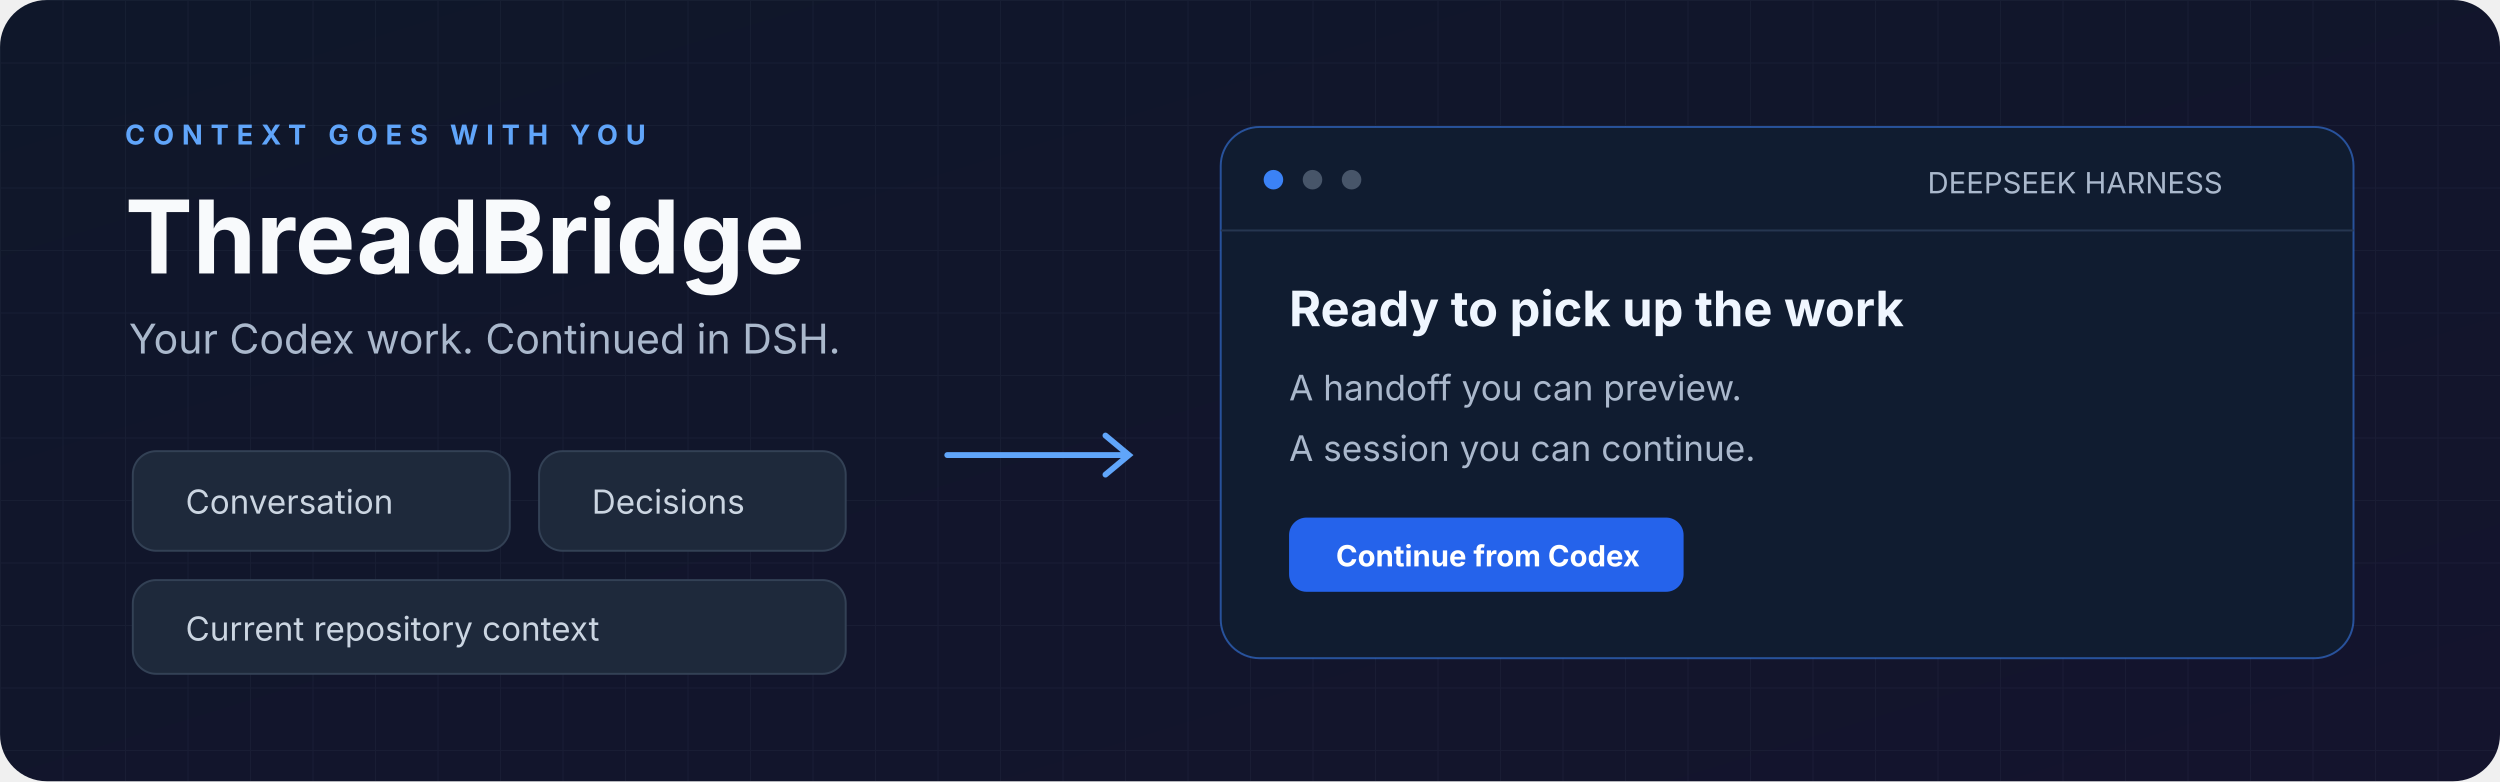
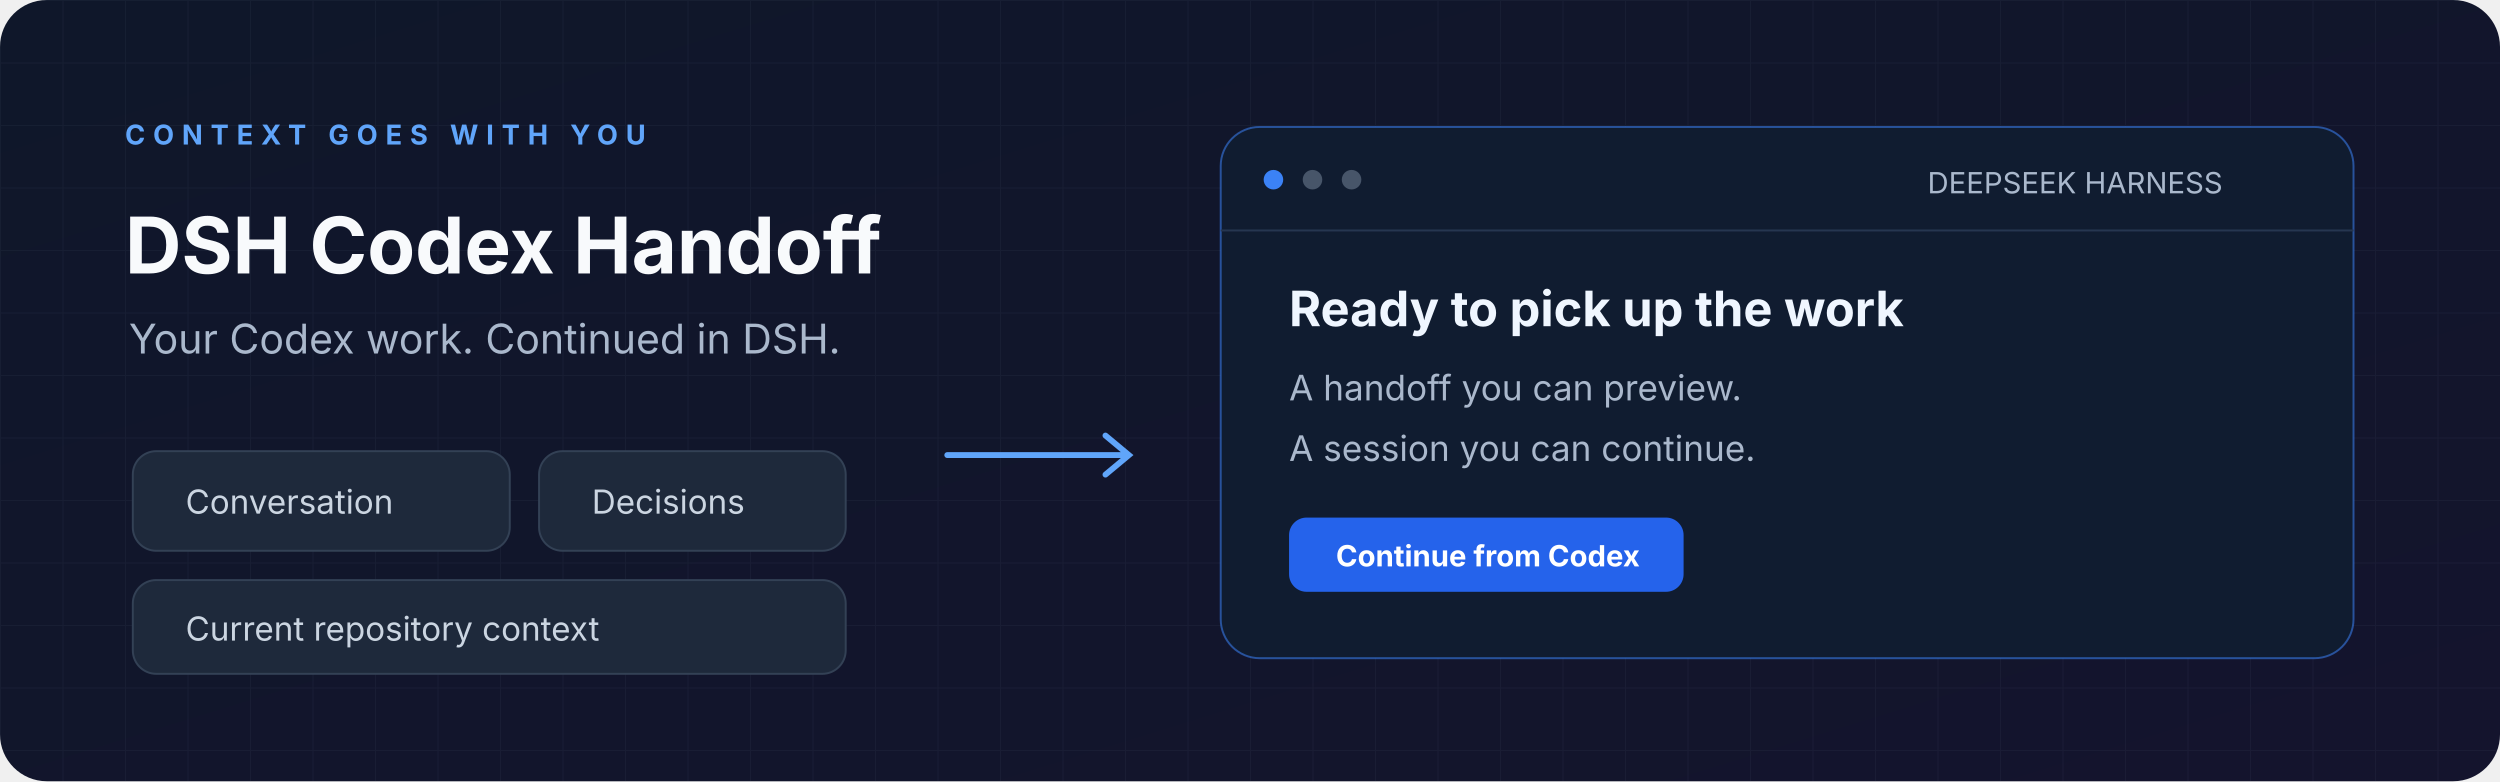
<svg xmlns="http://www.w3.org/2000/svg" width="1280" height="400" viewBox="0 0 1280 400" role="img" aria-labelledby="title desc">
  <defs>
    <linearGradient id="bg" x2="1" y2="1">
      <stop stop-color="#0f172a" />
      <stop offset="1" stop-color="#14142d" />
    </linearGradient>
    <linearGradient id="beam">
      <stop stop-color="#a78bfa" />
      <stop offset="1" stop-color="#fbbf24" />
    </linearGradient>
    <pattern id="grid" width="32" height="32" patternUnits="userSpaceOnUse">
      <path d="M32 0H0V32" fill="none" stroke="#94a3b8" stroke-opacity=".055" />
    </pattern>
  </defs>
  <rect width="1280" height="400" rx="24" fill="url(#bg)" />
  <rect width="1280" height="400" rx="24" fill="url(#grid)" />
  <g font-family="Inter, Segoe UI, Arial, sans-serif">
    <text x="64" y="74" fill="#60a5fa" font-size="14" font-weight="700" letter-spacing="4">CONTEXT GOES WITH YOU</text>
-     <text x="64" y="140" fill="#f8fafc" font-size="52" font-weight="750">ThreadBridge</text>
+     <text x="64" y="140" fill="#f8fafc" font-size="40" font-weight="750">DSH Codex Handoff</text>
    <text x="66" y="181" fill="#aab8cc" font-size="21">Your Codex work. Continued in DSH.</text>
    <rect x="68" y="231" width="193" height="51" rx="12" fill="#1e293b" stroke="#334155" />
    <text x="95" y="263" fill="#cbd5e1" font-size="17">Conversation</text>
    <rect x="276" y="231" width="157" height="51" rx="12" fill="#1e293b" stroke="#334155" />
    <text x="303" y="263" fill="#cbd5e1" font-size="17">Decisions</text>
    <rect x="68" y="297" width="365" height="48" rx="12" fill="#1e293b" stroke="#334155" />
    <text x="95" y="328" fill="#cbd5e1" font-size="17">Current repository context</text>
    <path d="M485 233H578M566 223l12 10-12 10" fill="none" stroke="#60a5fa" stroke-width="3" stroke-linecap="round" />
    <rect x="625" y="65" width="580" height="272" rx="20" fill="#101c30" stroke="#3b82f6" stroke-opacity=".55" />
    <path d="M625 118H1205" stroke="#263650" />
    <circle cx="652" cy="92" r="5" fill="#3b82f6" />
    <circle cx="672" cy="92" r="5" fill="#475569" />
    <circle cx="692" cy="92" r="5" fill="#475569" />
    <text x="1138" y="99" text-anchor="end" fill="#aab8cc" font-size="15">DEEPSEEK HARNESS</text>
    <text x="660" y="167" fill="#eff6ff" font-size="25" font-weight="650">Ready to pick up the work</text>
    <text x="660" y="205" fill="#aab8cc" font-size="18">A handoff you can preview.</text>
    <text x="660" y="236" fill="#aab8cc" font-size="18">A session you can continue.</text>
    <rect x="660" y="265" width="202" height="38" rx="9" fill="#2563eb" />
    <text x="684" y="290" fill="#fff" font-size="15" font-weight="650">Continue from Codex</text>
  </g>
</svg>
